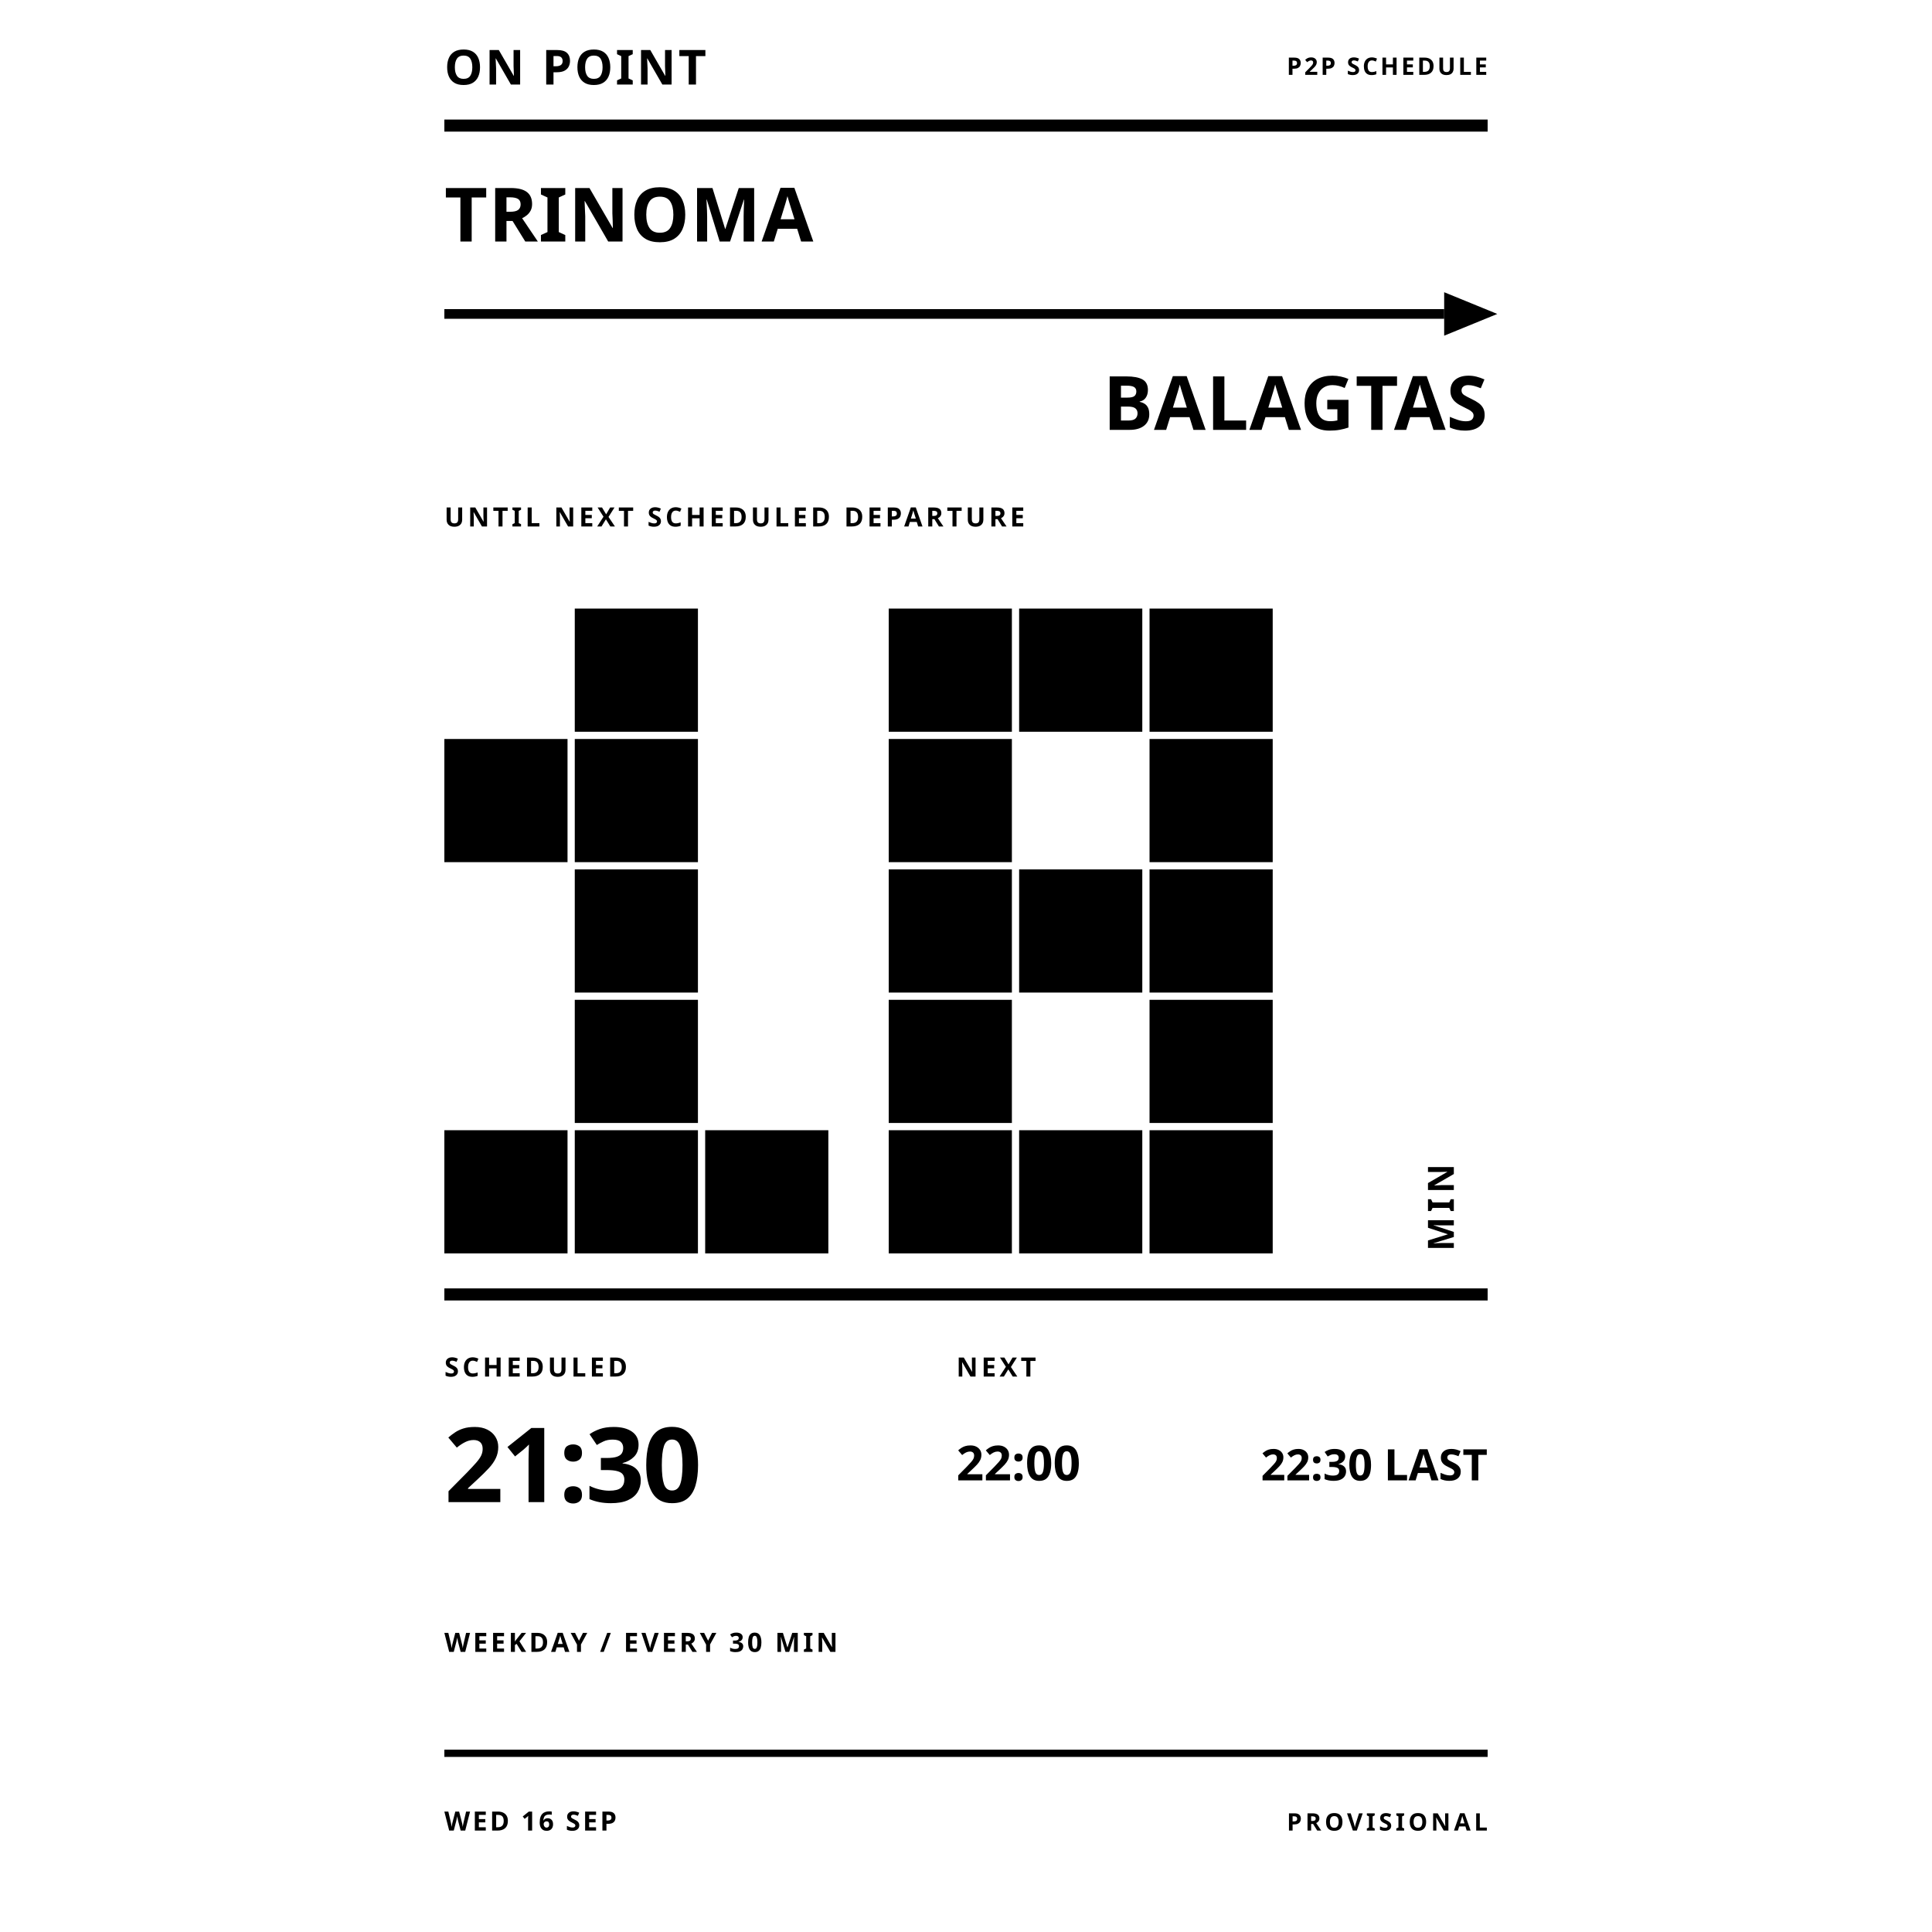
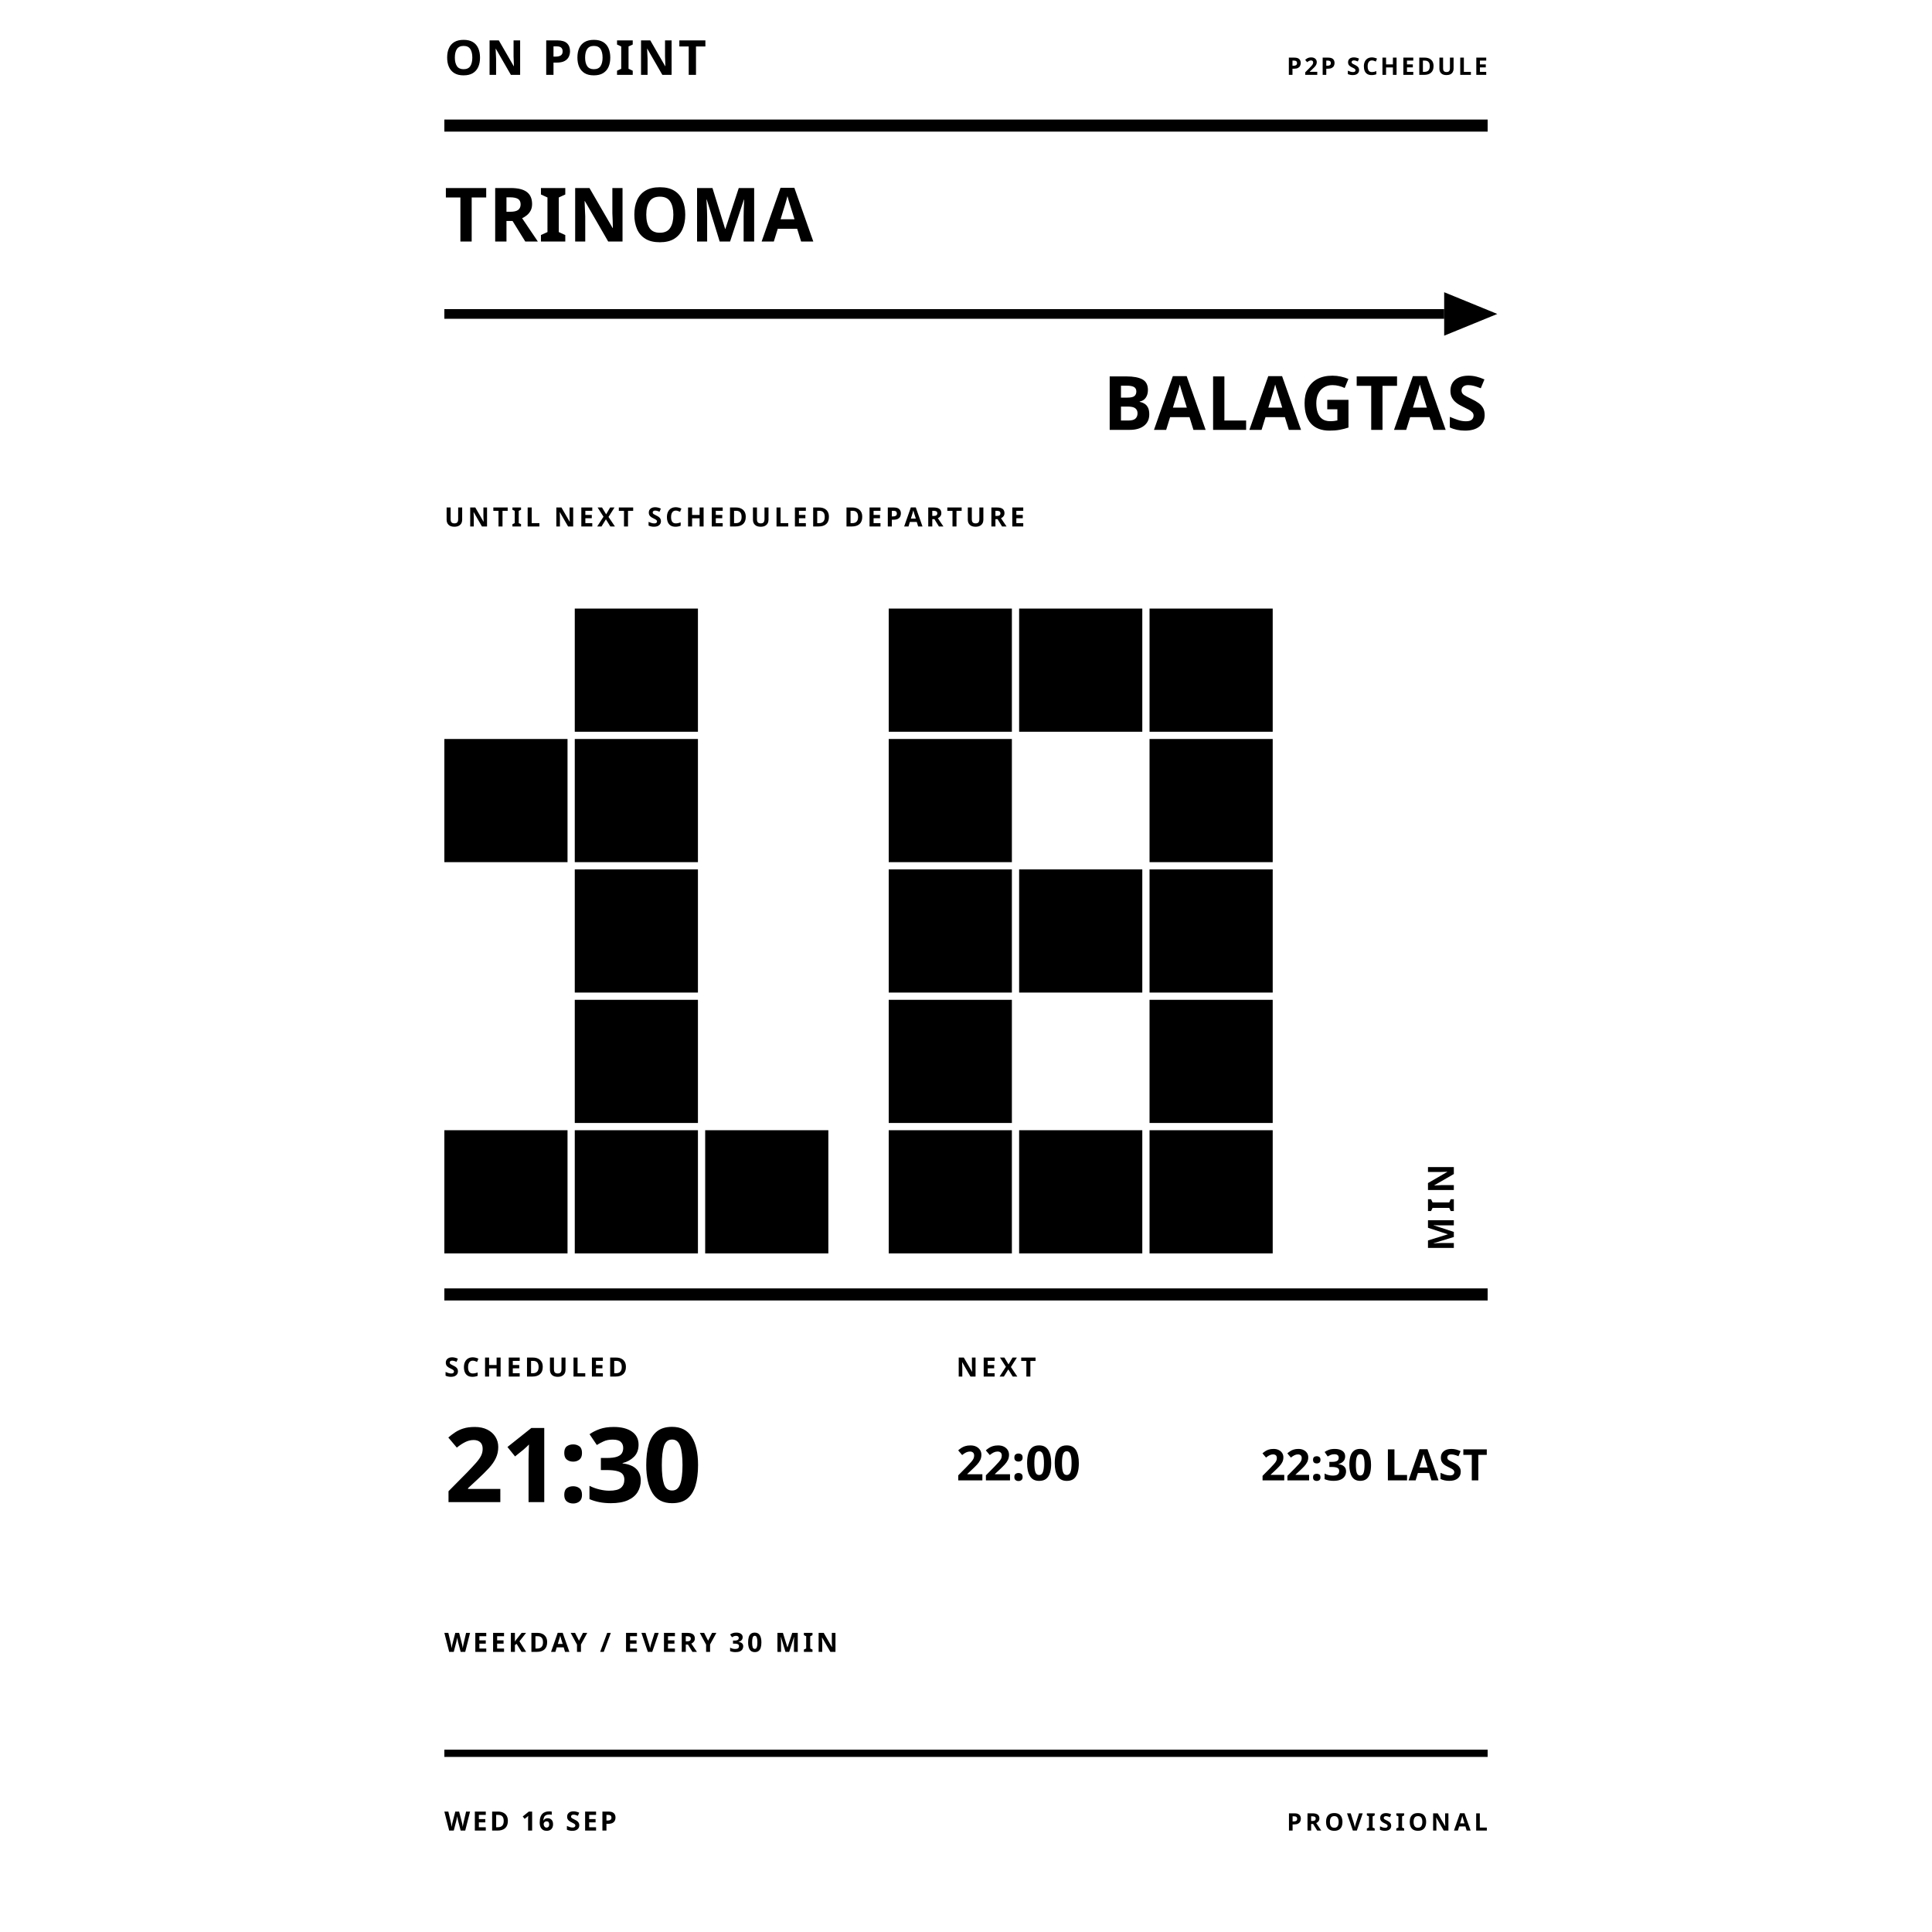
<svg xmlns="http://www.w3.org/2000/svg" width="800" height="800" viewBox="0 0 800 800" data-output-width="480" data-output-height="800">
  <style>
@font-face {
  font-family: 'Preview Noto Sans';
  src: url('file:///Users/almariano1/Downloads/project-on-point/lib/EpdFont/builtinFonts/source/NotoSans/NotoSans-Regular.ttf');
  font-weight: 400;
}
@font-face {
  font-family: 'Preview Noto Sans';
  src: url('file:///Users/almariano1/Downloads/project-on-point/lib/EpdFont/builtinFonts/source/NotoSans/NotoSans-Bold.ttf');
  font-weight: 700;
}
@font-face {
  font-family: 'Preview Ubuntu';
  src: url('file:///Users/almariano1/Downloads/project-on-point/lib/EpdFont/builtinFonts/source/Ubuntu/Ubuntu-Regular.ttf');
  font-weight: 400;
}
@font-face {
  font-family: 'Preview Ubuntu';
  src: url('file:///Users/almariano1/Downloads/project-on-point/lib/EpdFont/builtinFonts/source/Ubuntu/Ubuntu-Bold.ttf');
  font-weight: 700;
}
text { font-family: 'Preview Noto Sans', sans-serif; }
.utility { font-family: 'Preview Ubuntu', sans-serif; }
</style>
  <rect width="800" height="800" fill="#fff" />
  <g transform="translate(160 0)">
-     <text x="24" y="35" font-size="20" font-weight="700" fill="#000" text-anchor="start" letter-spacing="1.0">ON POINT</text>
+     <text x="24" y="31" font-size="20" font-weight="700" fill="#000" text-anchor="start" letter-spacing="1.0">ON POINT</text>
    <text class="utility" x="456" y="31" font-size="10" font-weight="700" fill="#000" text-anchor="end" letter-spacing="1.0">P2P SCHEDULE</text>
    <line x1="24" y1="52" x2="456" y2="52" stroke="#000" stroke-width="5" />
    <text x="24" y="100" font-size="31" font-weight="700" fill="#000" text-anchor="start" letter-spacing="0.3">TRINOMA</text>
    <line x1="24" y1="130" x2="438" y2="130" stroke="#000" stroke-width="4" />
    <polygon points="438,121 460,130 438,139" fill="#000" />
    <text x="456" y="178" font-size="31" font-weight="700" fill="#000" text-anchor="end" letter-spacing="0.3">BALAGTAS</text>
    <text class="utility" x="24" y="218" font-size="11" font-weight="700" fill="#000" text-anchor="start" letter-spacing="1.4">UNTIL NEXT SCHEDULED DEPARTURE</text>
    <rect x="78" y="252" width="51" height="51" fill="#000" />
    <rect x="24" y="306" width="51" height="51" fill="#000" />
    <rect x="78" y="306" width="51" height="51" fill="#000" />
    <rect x="78" y="360" width="51" height="51" fill="#000" />
    <rect x="78" y="414" width="51" height="51" fill="#000" />
    <rect x="24" y="468" width="51" height="51" fill="#000" />
    <rect x="78" y="468" width="51" height="51" fill="#000" />
    <rect x="132" y="468" width="51" height="51" fill="#000" />
    <rect x="208" y="252" width="51" height="51" fill="#000" />
    <rect x="262" y="252" width="51" height="51" fill="#000" />
    <rect x="316" y="252" width="51" height="51" fill="#000" />
    <rect x="208" y="306" width="51" height="51" fill="#000" />
    <rect x="316" y="306" width="51" height="51" fill="#000" />
    <rect x="208" y="360" width="51" height="51" fill="#000" />
    <rect x="262" y="360" width="51" height="51" fill="#000" />
    <rect x="316" y="360" width="51" height="51" fill="#000" />
    <rect x="208" y="414" width="51" height="51" fill="#000" />
    <rect x="316" y="414" width="51" height="51" fill="#000" />
    <rect x="208" y="468" width="51" height="51" fill="#000" />
    <rect x="262" y="468" width="51" height="51" fill="#000" />
    <rect x="316" y="468" width="51" height="51" fill="#000" />
    <text class="utility" x="442" y="500" font-size="15" font-weight="700" fill="#000" text-anchor="middle" letter-spacing="2.0" transform="rotate(-90 442 500)">MIN</text>
    <line x1="24" y1="536" x2="456" y2="536" stroke="#000" stroke-width="5" />
    <text class="utility" x="24" y="570" font-size="11" font-weight="700" fill="#000" text-anchor="start" letter-spacing="1.4">SCHEDULED</text>
    <text x="24" y="622" font-size="43" font-weight="700" fill="#000" text-anchor="start" letter-spacing="-1.0">21:30</text>
    <text class="utility" x="236" y="570" font-size="11" font-weight="700" fill="#000" text-anchor="start" letter-spacing="1.4">NEXT</text>
    <text x="236" y="613" font-size="20" font-weight="700" fill="#000" text-anchor="start" letter-spacing="0">22:00</text>
    <text x="456" y="613" font-size="18" font-weight="700" fill="#000" text-anchor="end" letter-spacing="0">22:30 LAST</text>
    <text class="utility" x="24" y="684" font-size="11" font-weight="700" fill="#000" text-anchor="start" letter-spacing="1.2">WEEKDAY / EVERY 30 MIN</text>
    <line x1="24" y1="726" x2="456" y2="726" stroke="#000" stroke-width="3" />
    <text class="utility" x="24" y="758" font-size="11" font-weight="700" fill="#000" text-anchor="start" letter-spacing="1.0">WED 16 SEP</text>
    <text class="utility" x="456" y="758" font-size="10" font-weight="700" fill="#000" text-anchor="end" letter-spacing="1.4">PROVISIONAL</text>
  </g>
</svg>
